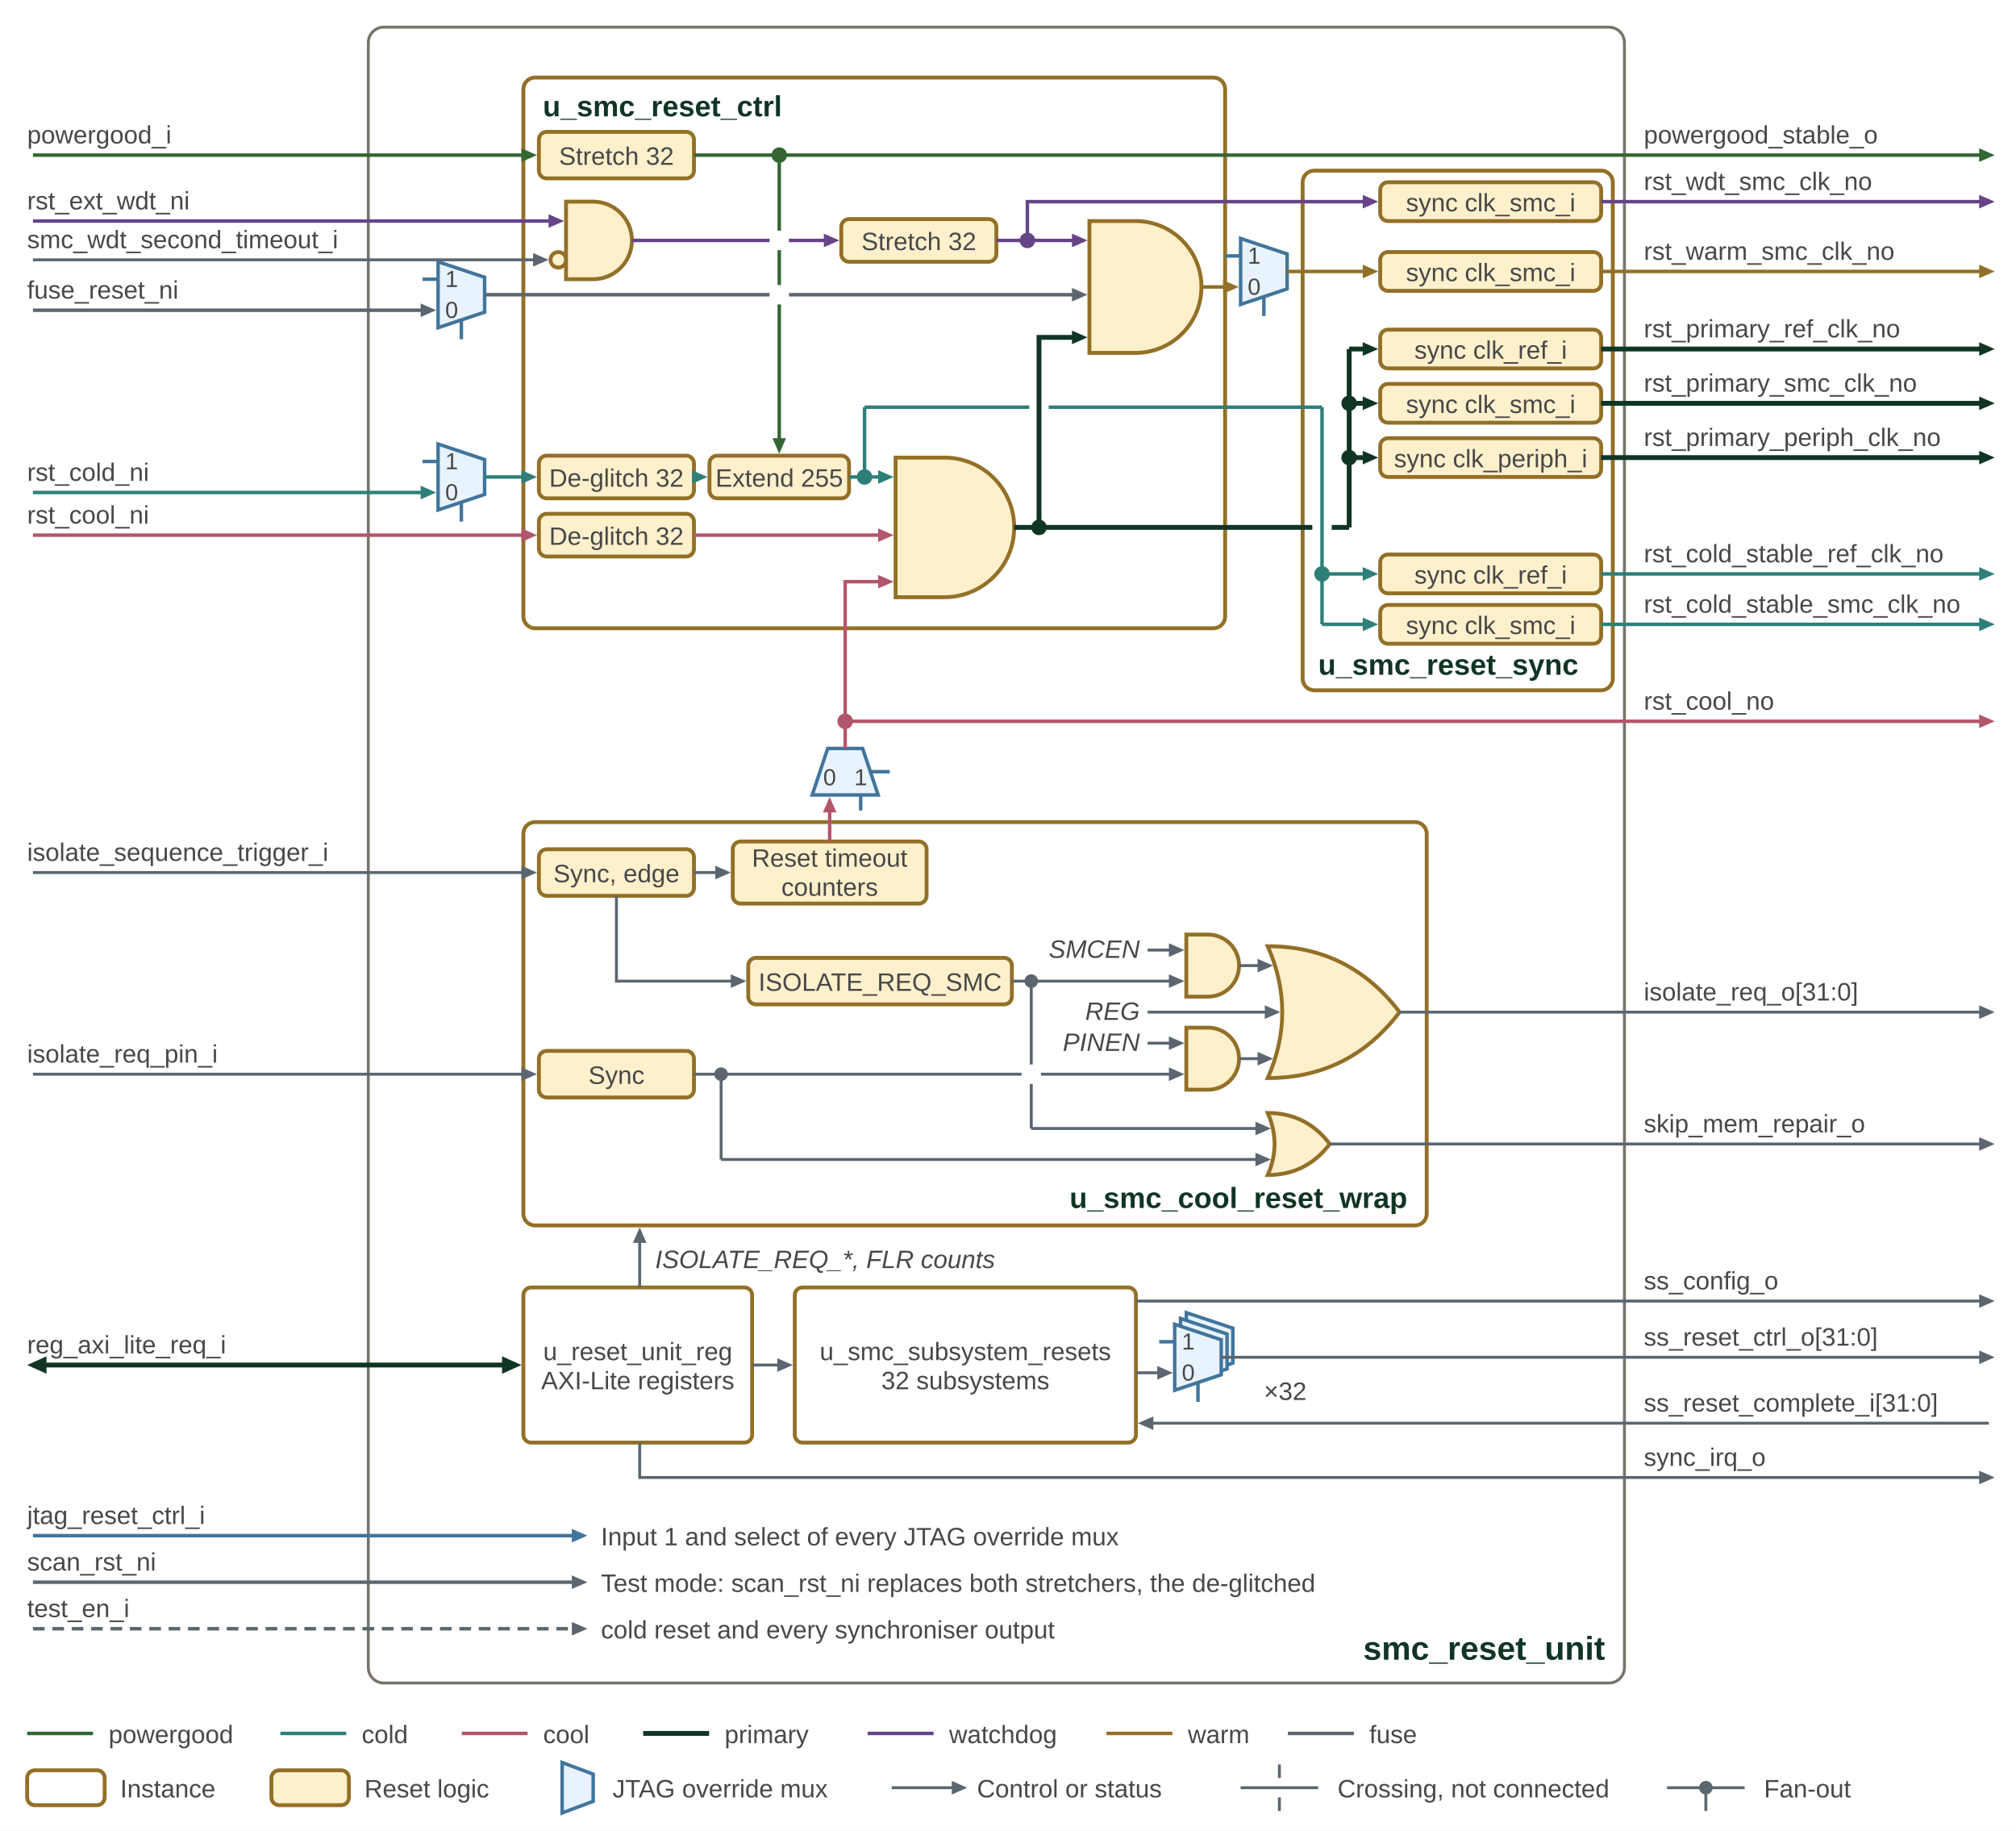
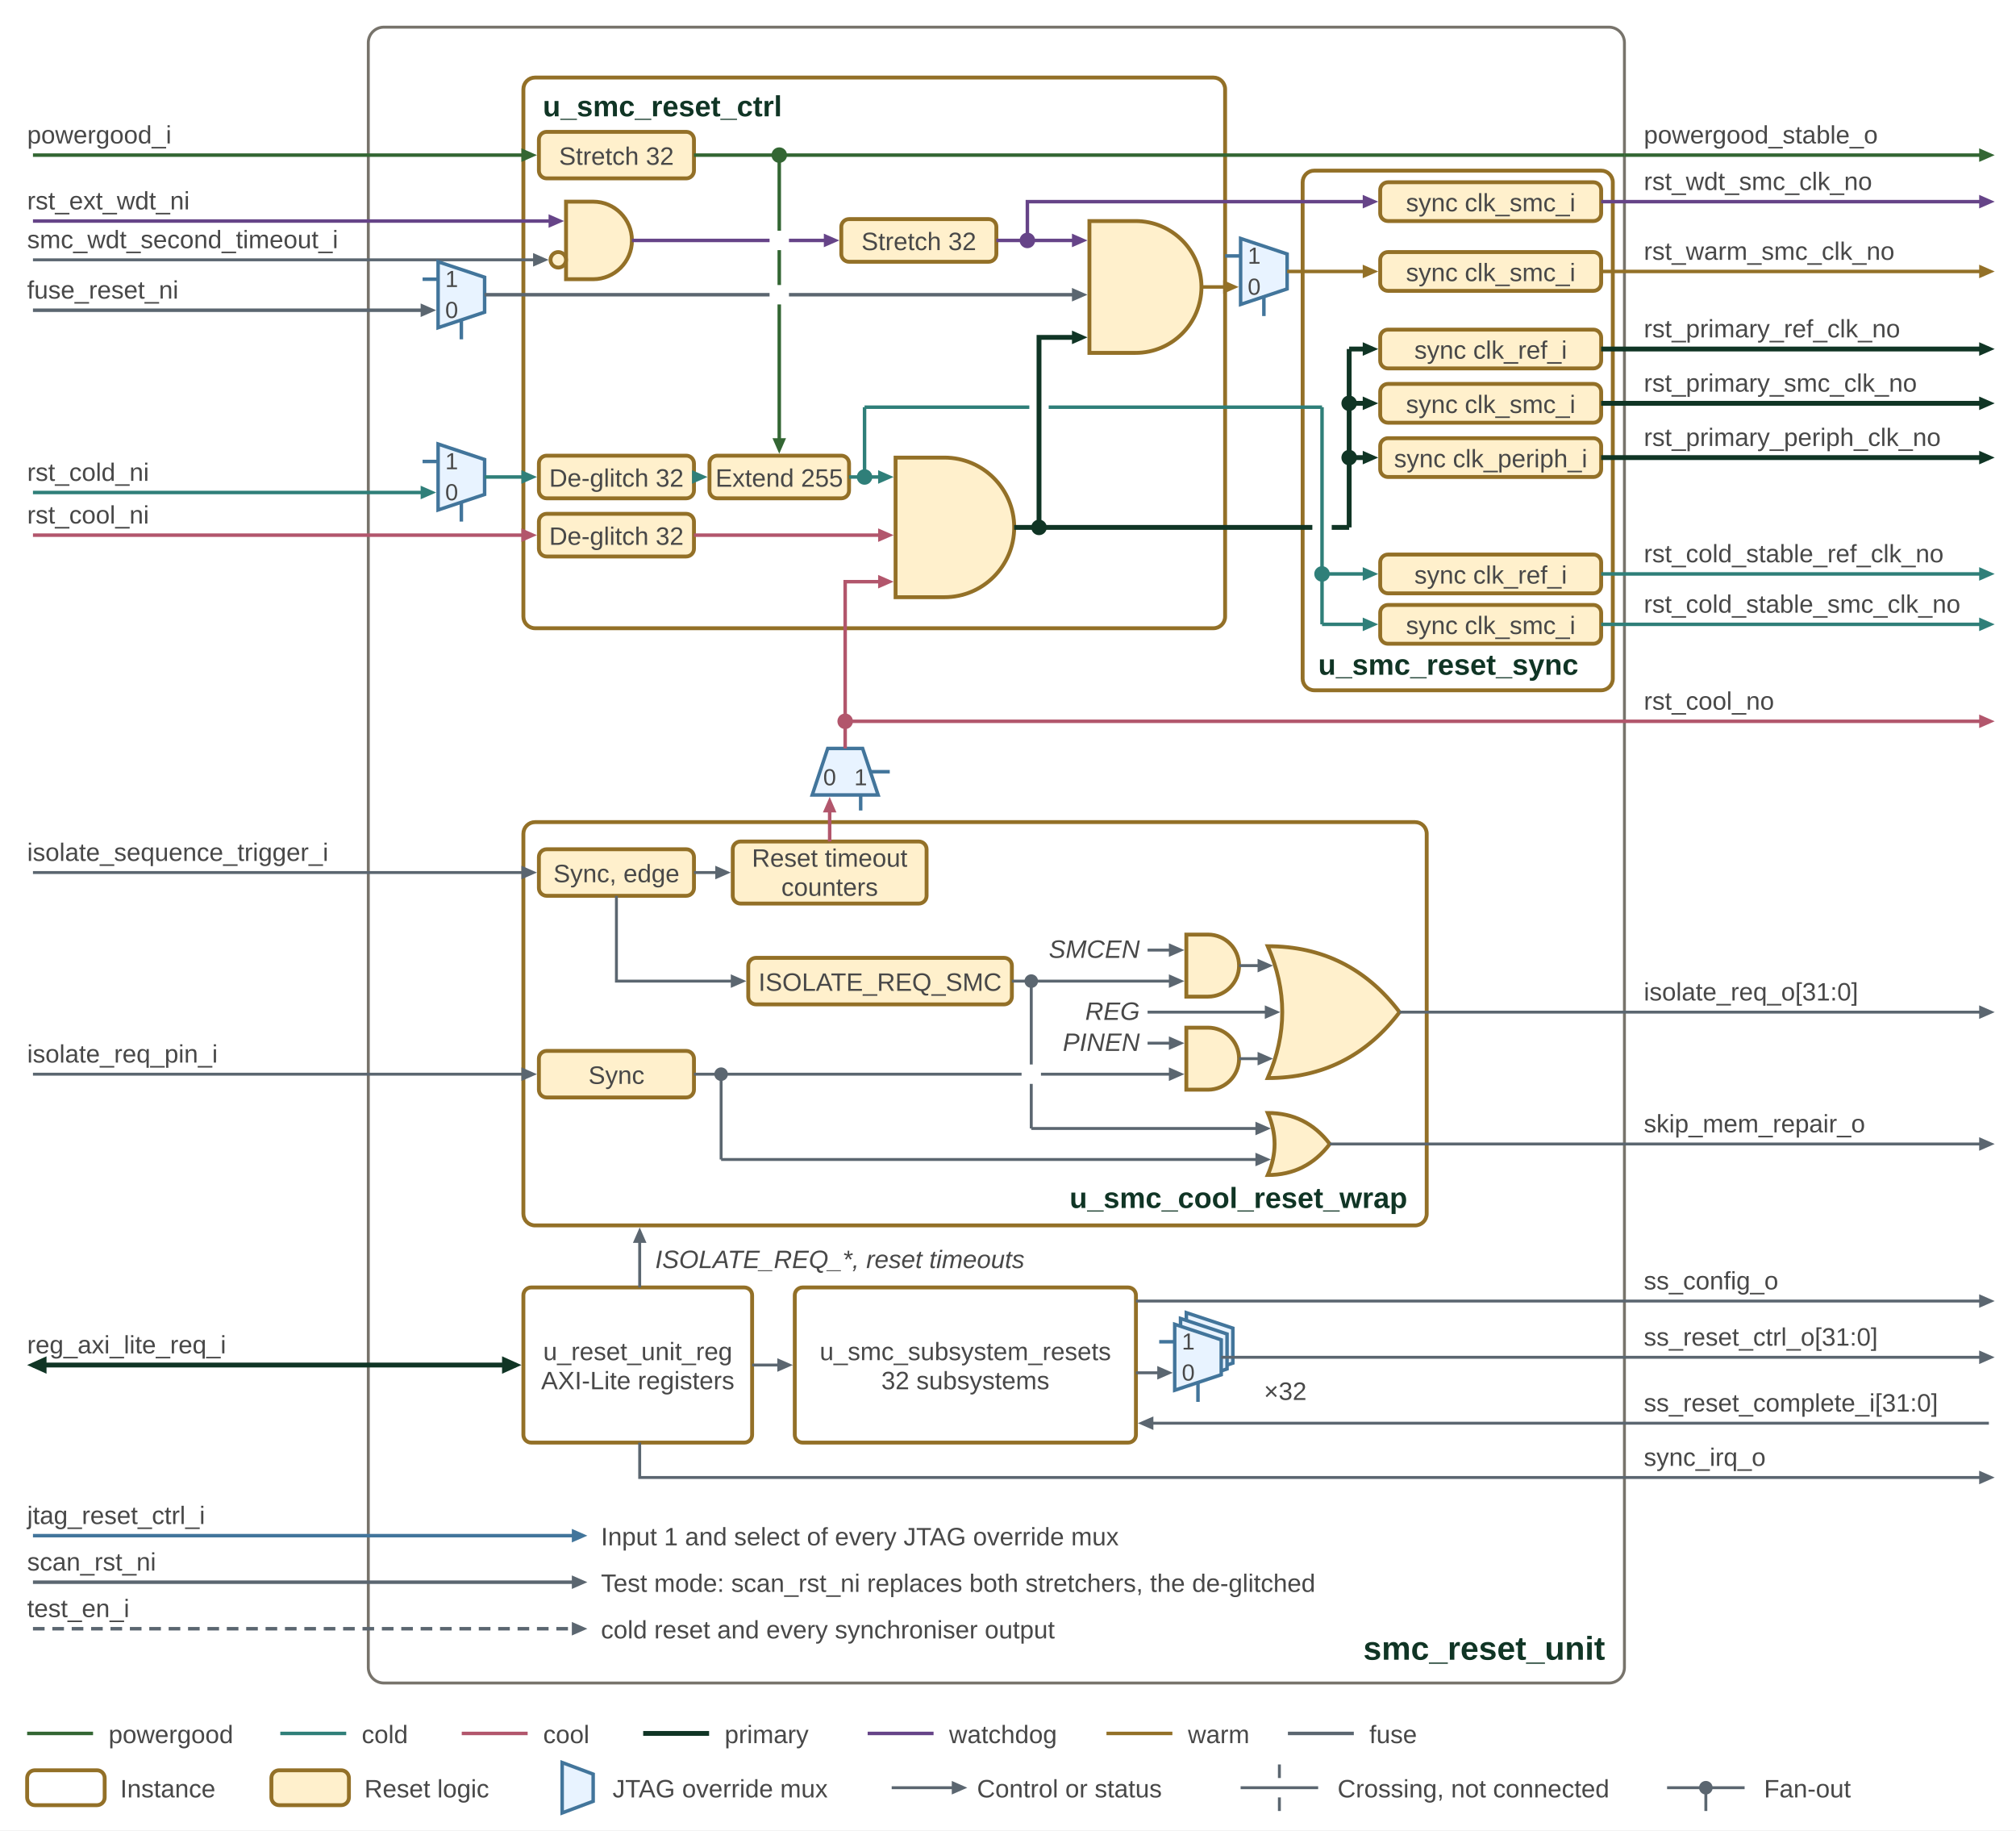
<svg xmlns="http://www.w3.org/2000/svg" width="1040" height="944" viewBox="0 0 1040 944" role="img" aria-labelledby="title desc">
  <defs>
    <marker id="ae" markerUnits="userSpaceOnUse" markerWidth="10" markerHeight="9" refX="7" refY="4.5" orient="auto">
      <path d="M0,0 L10,4.5 L0,9 Z" fill="#103525" />
    </marker>
    <marker id="as" markerUnits="userSpaceOnUse" markerWidth="10" markerHeight="9" refX="3" refY="4.5" orient="auto">
      <path d="M10,0 L0,4.5 L10,9 Z" fill="#103525" />
    </marker>
    <marker id="ge" markerUnits="userSpaceOnUse" markerWidth="8" markerHeight="7" refX="5" refY="3.5" orient="auto">
      <path d="M0,0 L8,3.5 L0,7 Z" fill="#5b6670" />
    </marker>
    <marker id="gs" markerUnits="userSpaceOnUse" markerWidth="8" markerHeight="7" refX="3" refY="3.5" orient="auto">
      <path d="M8,0 L0,3.5 L8,7 Z" fill="#5b6670" />
    </marker>
    <marker id="je" markerUnits="userSpaceOnUse" markerWidth="8" markerHeight="7" refX="5" refY="3.5" orient="auto">
      <path d="M0,0 L8,3.5 L0,7 Z" fill="#42759b" />
    </marker>
    <marker id="js" markerUnits="userSpaceOnUse" markerWidth="8" markerHeight="7" refX="3" refY="3.5" orient="auto">
      <path d="M8,0 L0,3.5 L8,7 Z" fill="#42759b" />
    </marker>
    <marker id="m-smu" markerUnits="userSpaceOnUse" markerWidth="8" markerHeight="7" refX="5" refY="3.5" orient="auto">
      <path d="M0,0 L8,3.5 L0,7 Z" fill="#103525" />
    </marker>
    <marker id="m-ref" markerUnits="userSpaceOnUse" markerWidth="8" markerHeight="7" refX="5" refY="3.5" orient="auto">
      <path d="M0,0 L8,3.5 L0,7 Z" fill="#2f7f79" />
    </marker>
    <marker id="m-per" markerUnits="userSpaceOnUse" markerWidth="8" markerHeight="7" refX="5" refY="3.5" orient="auto">
      <path d="M0,0 L8,3.5 L0,7 Z" fill="#937027" />
    </marker>
    <marker id="m-tel" markerUnits="userSpaceOnUse" markerWidth="8" markerHeight="7" refX="5" refY="3.5" orient="auto">
      <path d="M0,0 L8,3.5 L0,7 Z" fill="#664488" />
    </marker>
    <marker id="m-wdt" markerUnits="userSpaceOnUse" markerWidth="8" markerHeight="7" refX="5" refY="3.5" orient="auto">
      <path d="M0,0 L8,3.5 L0,7 Z" fill="#77736b" />
    </marker>
    <marker id="m-rosc" markerUnits="userSpaceOnUse" markerWidth="8" markerHeight="7" refX="5" refY="3.5" orient="auto">
      <path d="M0,0 L8,3.5 L0,7 Z" fill="#336633" />
    </marker>
    <marker id="m-jtag" markerUnits="userSpaceOnUse" markerWidth="8" markerHeight="7" refX="5" refY="3.5" orient="auto">
      <path d="M0,0 L8,3.5 L0,7 Z" fill="#42759b" />
    </marker>
    <marker id="m-spi" markerUnits="userSpaceOnUse" markerWidth="8" markerHeight="7" refX="5" refY="3.5" orient="auto">
      <path d="M0,0 L8,3.5 L0,7 Z" fill="#5b6670" />
    </marker>
    <marker id="m-slate" markerUnits="userSpaceOnUse" markerWidth="8" markerHeight="7" refX="5" refY="3.5" orient="auto">
      <path d="M0,0 L8,3.5 L0,7 Z" fill="#5b6670" />
    </marker>
    <marker id="m-pg" markerUnits="userSpaceOnUse" markerWidth="8" markerHeight="7" refX="5" refY="3.5" orient="auto">
      <path d="M0,0 L8,3.5 L0,7 Z" fill="#336633" />
    </marker>
    <marker id="m-cool" markerUnits="userSpaceOnUse" markerWidth="8" markerHeight="7" refX="5" refY="3.5" orient="auto">
      <path d="M0,0 L8,3.5 L0,7 Z" fill="#b2566c" />
    </marker>
    <style>
text { font-family: Arial, sans-serif; font-size: 15px; fill: #484848; }
.t { fill: #484848; }
.b { font-size: 17px; font-weight: bold; fill: #103525; }
.bs { font-size: 15px; font-weight: bold; fill: #103525; }
.h { font-size: 22px; font-weight: bold; fill: #103525; }
.s { font-size: 13px; fill: #484848; }
.si { font-size: 13px; font-style: italic; fill: #484848; }
.pmt { font-size: 12px; font-weight: bold; fill: #ffffff; }
.pst { font-size: 12px; font-weight: bold; fill: #103525; }
.pjt { font-size: 12px; font-weight: bold; fill: #1d4b6e; }
.pct { font-size: 12px; font-weight: bold; fill: #1f5c57; }
.pm { fill: #103525; stroke: #103525; stroke-width: 1.2; }
.ps { fill: #ffffff; stroke: #103525; stroke-width: 1.2; }
.pj { fill: #e8f3ff; stroke: #42759b; stroke-width: 1.2; }
.pc { fill: #d9f0ee; stroke: #2f7f79; stroke-width: 1.2; }
.smu { fill: #ffffff; stroke: #77736b; stroke-width: 1.5; }
.network { fill: #e8f0e8; stroke: #336633; stroke-width: 2; }
.fabric { fill: #fff0cc; stroke: #937027; stroke-width: 2; }
.core { fill: #ffffff; stroke: #937027; stroke-width: 2; }
.future { fill: #ffffff; stroke: #937027; stroke-width: 2; }
.nostroke { stroke: none; }
.fut { fill: none; stroke-dasharray: 7 5; }
.opt { stroke-dasharray: 7 5; }
.hatch { fill: none; stroke: #103525; stroke-opacity: 0.16; stroke-width: 1.2; }
.external { fill: #f2f2f2; stroke: #77736b; stroke-width: 1.5; }
.axi { fill: none; stroke: #103525; stroke-width: 2.5; marker-start: url(#as); marker-end: url(#ae); }
.axio { fill: none; stroke: #103525; stroke-width: 2.5; stroke-dasharray: 8 5; marker-start: url(#as); marker-end: url(#ae); }
.sig { fill: none; stroke: #5b6670; stroke-width: 1.5; marker-start: url(#gs); marker-end: url(#ge); }
.sigo { fill: none; stroke: #5b6670; stroke-width: 1.5; marker-end: url(#ge); }
.jtag { fill: none; stroke: #42759b; stroke-width: 1.8; marker-end: url(#je); }
.jtagb { fill: none; stroke: #42759b; stroke-width: 1.8; marker-start: url(#js); marker-end: url(#je); }
.sigplain { fill: none; stroke: #5b6670; stroke-width: 1.5; }
.n-smu { fill: none; stroke: #103525; stroke-width: 2.5; }
.a-smu { fill: none; stroke: #103525; stroke-width: 2.5; marker-end: url(#m-smu); }
.n-ref { fill: none; stroke: #2f7f79; stroke-width: 1.8; }
.a-ref { fill: none; stroke: #2f7f79; stroke-width: 1.8; marker-end: url(#m-ref); }
.n-per { fill: none; stroke: #937027; stroke-width: 1.8; }
.a-per { fill: none; stroke: #937027; stroke-width: 1.8; marker-end: url(#m-per); }
.n-tel { fill: none; stroke: #664488; stroke-width: 1.8; }
.a-tel { fill: none; stroke: #664488; stroke-width: 1.8; marker-end: url(#m-tel); }
.n-wdt { fill: none; stroke: #77736b; stroke-width: 1.8; }
.a-wdt { fill: none; stroke: #77736b; stroke-width: 1.8; marker-end: url(#m-wdt); }
.n-rosc { fill: none; stroke: #336633; stroke-width: 1.8; }
.a-rosc { fill: none; stroke: #336633; stroke-width: 1.8; marker-end: url(#m-rosc); }
.n-jtag { fill: none; stroke: #42759b; stroke-width: 1.8; }
.a-jtag { fill: none; stroke: #42759b; stroke-width: 1.8; marker-end: url(#m-jtag); }
.n-spi { fill: none; stroke: #5b6670; stroke-width: 1.8; }
.a-spi { fill: none; stroke: #5b6670; stroke-width: 1.8; marker-end: url(#m-spi); }
.n-slate { fill: none; stroke: #5b6670; stroke-width: 1.8; }
.a-slate { fill: none; stroke: #5b6670; stroke-width: 1.8; marker-end: url(#m-slate); }
.n-pg { fill: none; stroke: #336633; stroke-width: 1.8; }
.a-pg { fill: none; stroke: #336633; stroke-width: 1.8; marker-end: url(#m-pg); }
.n-cool { fill: none; stroke: #b2566c; stroke-width: 1.8; }
.a-cool { fill: none; stroke: #b2566c; stroke-width: 1.8; marker-end: url(#m-cool); }
.a-dash { fill: none; stroke: #5b6670; stroke-width: 1.8; stroke-dasharray: 6 4; marker-end: url(#m-slate); }
.jovr { fill: #e8f3ff; stroke: #42759b; stroke-width: 1.8; }
.mx { font-size: 12px; fill: #484848; }

</style>
  </defs>
  <rect width="1040" height="944" fill="#ffffff" />
  <rect class="smu" x="190" y="14" width="648" height="854" rx="8" />
  <rect class="core" x="270" y="40" width="362" height="284" rx="6" />
  <text class="bs" x="280" y="60" text-anchor="start">u_smc_reset_ctrl</text>
  <rect class="fabric" x="278" y="68" width="80" height="24" rx="4" />
  <text class="s" x="318" y="85" text-anchor="middle">Stretch 32</text>
  <text class="s" x="14" y="74" text-anchor="start">powergood_i</text>
  <path class="a-pg" d="M17,80 L274,80" />
  <path class="n-pg" d="M358,80 L838,80" />
  <path class="a-pg" d="M838,80 L1026,80" />
  <text class="s" x="848" y="74" text-anchor="start">powergood_stable_o</text>
  <circle cx="402" cy="80" r="4" fill="#336633" />
  <path class="fabric" d="M292,104 L306,104 A20,20 0 0 1 306,144 L292,144 Z" />
  <text class="s" x="14" y="108" text-anchor="start">rst_ext_wdt_ni</text>
  <path class="a-tel" d="M17,114 L288,114" />
  <circle class="fabric" cx="288" cy="134" r="4" />
  <text class="s" x="14" y="128" text-anchor="start">smc_wdt_second_timeout_i</text>
  <path class="sigo" d="M17,134 L280,134" />
  <path class="jovr" d="M226,135 L250,143 L250,161 L226,169 Z" />
  <text class="mx" x="233" y="148" text-anchor="middle">1</text>
  <text class="mx" x="233" y="164" text-anchor="middle">0</text>
  <path class="n-jtag" d="M218,144 L226,144" />
  <path class="n-jtag" d="M238,165 L238,175" />
  <text class="s" x="14" y="154" text-anchor="start">fuse_reset_ni</text>
  <path class="a-slate" d="M17,160 L222,160" />
  <path class="fabric" d="M562,114 L585.8,114 A34,34 0 0 1 585.8,182 L562,182 Z" />
  <path class="n-tel" d="M326,124.0 L397,124.0" />
  <path class="a-tel" d="M407,124.0 L430,124.0" />
  <rect class="fabric" x="434" y="113" width="80" height="22" rx="4" />
  <text class="s" x="474" y="129" text-anchor="middle">Stretch 32</text>
  <path class="n-tel" d="M514,124.0 L558,124.0" />
  <path class="a-tel" d="M554,124.0 L558,124.0" />
  <path class="n-slate" d="M250,152 L397,152 M407,152 L558,152" />
  <path class="a-slate" d="M554,152.0 L558,152.0" />
  <path class="jovr" d="M226,229 L250,237 L250,255 L226,263 Z" />
  <text class="mx" x="233" y="242" text-anchor="middle">1</text>
  <text class="mx" x="233" y="258" text-anchor="middle">0</text>
  <path class="n-jtag" d="M218,238 L226,238" />
  <path class="n-jtag" d="M238,259 L238,269" />
  <text class="s" x="14" y="248" text-anchor="start">rst_cold_ni</text>
  <path class="a-ref" d="M17,254 L222,254" />
  <rect class="fabric" x="278" y="235" width="80" height="22" rx="4" />
  <text class="s" x="318" y="251" text-anchor="middle">De-glitch 32</text>
  <rect class="fabric" x="366" y="235" width="72" height="22" rx="4" />
  <text class="s" x="402" y="251" text-anchor="middle">Extend 255</text>
  <path class="a-ref" d="M250,246 L274,246" />
  <path class="a-ref" d="M358,246 L362,246" />
  <path class="a-pg" d="M402,80 L402,119 M402,129 L402,147 M402,157 L402,231" />
  <text class="s" x="14" y="270" text-anchor="start">rst_cool_ni</text>
  <path class="a-cool" d="M17,276 L274,276" />
  <rect class="fabric" x="278" y="265" width="80" height="22" rx="4" />
  <text class="s" x="318" y="281" text-anchor="middle">De-glitch 32</text>
  <path class="fabric" d="M462,236 L487.2,236 A36,36 0 0 1 487.2,308 L462,308 Z" />
  <path class="a-ref" d="M438,246 L458,246" />
  <circle cx="446" cy="246" r="4" fill="#2f7f79" />
  <path class="a-cool" d="M358,276 L458,276" />
  <circle cx="536" cy="272" r="4" fill="#103525" />
  <path class="a-smu" d="M536,272.0 L536,174 L558,174" />
  <rect class="core" x="672" y="88" width="160" height="268" rx="6" />
  <text class="bs" x="680" y="348" text-anchor="start">u_smc_reset_sync</text>
  <rect class="fabric" x="712" y="94" width="114" height="20" rx="4" />
  <text class="s" x="769" y="109" text-anchor="middle">sync clk_smc_i</text>
  <path class="a-tel" d="M826,104 L1026,104" />
  <text class="s" x="848" y="98" text-anchor="start">rst_wdt_smc_clk_no</text>
  <rect class="fabric" x="712" y="130" width="114" height="20" rx="4" />
  <text class="s" x="769" y="145" text-anchor="middle">sync clk_smc_i</text>
  <path class="a-per" d="M826,140 L1026,140" />
  <text class="s" x="848" y="134" text-anchor="start">rst_warm_smc_clk_no</text>
  <rect class="fabric" x="712" y="170" width="114" height="20" rx="4" />
  <text class="s" x="769" y="185" text-anchor="middle">sync clk_ref_i</text>
  <path class="a-smu" d="M826,180 L1026,180" />
  <text class="s" x="848" y="174" text-anchor="start">rst_primary_ref_clk_no</text>
  <rect class="fabric" x="712" y="198" width="114" height="20" rx="4" />
  <text class="s" x="769" y="213" text-anchor="middle">sync clk_smc_i</text>
  <path class="a-smu" d="M826,208 L1026,208" />
  <text class="s" x="848" y="202" text-anchor="start">rst_primary_smc_clk_no</text>
  <rect class="fabric" x="712" y="226" width="114" height="20" rx="4" />
  <text class="s" x="769" y="241" text-anchor="middle">sync clk_periph_i</text>
  <path class="a-smu" d="M826,236 L1026,236" />
  <text class="s" x="848" y="230" text-anchor="start">rst_primary_periph_clk_no</text>
  <rect class="fabric" x="712" y="286" width="114" height="20" rx="4" />
  <text class="s" x="769" y="301" text-anchor="middle">sync clk_ref_i</text>
  <path class="a-ref" d="M826,296 L1026,296" />
  <text class="s" x="848" y="290" text-anchor="start">rst_cold_stable_ref_clk_no</text>
  <rect class="fabric" x="712" y="312" width="114" height="20" rx="4" />
  <text class="s" x="769" y="327" text-anchor="middle">sync clk_smc_i</text>
  <path class="a-ref" d="M826,322 L1026,322" />
  <text class="s" x="848" y="316" text-anchor="start">rst_cold_stable_smc_clk_no</text>
  <circle cx="530" cy="124" r="4" fill="#664488" />
  <path class="a-tel" d="M530,124.0 L530,104 L708,104" />
  <path class="jovr" d="M640,123 L664,131 L664,149 L640,157 Z" />
  <text class="mx" x="647" y="136" text-anchor="middle">1</text>
  <text class="mx" x="647" y="152" text-anchor="middle">0</text>
  <path class="n-jtag" d="M632,132 L640,132" />
  <path class="n-jtag" d="M652,153 L652,163" />
  <path class="a-per" d="M619.8,148.0 L636,148.0" />
  <path class="a-per" d="M664,140.0 L708,140.0" />
  <path class="n-smu" d="M523.2,272 L677,272 M687,272 L696,272" />
  <path class="n-smu" d="M696,272.0 L696,180" />
  <path class="a-smu" d="M696,180 L708,180" />
  <path class="a-smu" d="M696,208 L708,208" />
  <path class="a-smu" d="M696,236 L708,236" />
  <circle cx="696" cy="208" r="4" fill="#103525" />
  <circle cx="696" cy="236" r="4" fill="#103525" />
  <path class="n-ref" d="M446,246 L446,210" />
  <path class="n-ref" d="M446,210 L531,210 M541,210 L682,210" />
  <path class="n-ref" d="M682,210 L682,322" />
  <path class="a-ref" d="M682,296 L708,296" />
  <path class="a-ref" d="M682,322 L708,322" />
  <circle cx="682" cy="296" r="4" fill="#2f7f79" />
  <path class="jovr" d="M419,410 L453,410 L445,386 L427,386 Z" />
  <text class="mx" x="428" y="405" text-anchor="middle">0</text>
  <text class="mx" x="444" y="405" text-anchor="middle">1</text>
  <path class="n-jtag" d="M444,410 L444,418" />
  <path class="n-jtag" d="M449,398 L459,398" />
  <path class="a-cool" d="M436,386 L436,300 L458,300" />
  <circle cx="436" cy="372" r="4" fill="#b2566c" />
  <path class="a-cool" d="M436,372 L1026,372" />
  <text class="s" x="848" y="366" text-anchor="start">rst_cool_no</text>
  <rect class="core" x="270" y="424" width="466" height="208" rx="6" />
  <text class="bs" x="726" y="623" text-anchor="end">u_smc_cool_reset_wrap</text>
  <text class="s" x="14" y="444" text-anchor="start">isolate_sequence_trigger_i</text>
  <path class="sigo" d="M17,450 L274,450" />
  <rect class="fabric" x="278" y="438" width="80" height="24" rx="4" />
  <text class="s" x="318" y="455" text-anchor="middle">Sync, edge</text>
  <rect class="fabric" x="378" y="434" width="100" height="32" rx="4" />
  <text class="s" x="428" y="447" text-anchor="middle">Reset timeout</text>
  <text class="s" x="428" y="462" text-anchor="middle">counters</text>
  <path class="sigo" d="M358,450 L374,450" />
  <path class="a-cool" d="M428,434 L428,414" />
  <rect class="fabric" x="386" y="494" width="136" height="24" rx="4" />
  <text class="s" x="454" y="511" text-anchor="middle">ISOLATE_REQ_SMC</text>
  <path class="sigo" d="M318,462 L318,506 L382,506" />
  <text class="s" x="14" y="548" text-anchor="start">isolate_req_pin_i</text>
  <path class="sigo" d="M17,554 L274,554" />
  <rect class="fabric" x="278" y="542" width="80" height="24" rx="4" />
  <text class="s" x="318" y="559" text-anchor="middle">Sync</text>
  <path class="fabric" d="M612,482 L623.2,482 A16,16 0 0 1 623.2,514 L612,514 Z" />
  <path class="fabric" d="M612,530 L623.2,530 A16,16 0 0 1 623.2,562 L612,562 Z" />
  <path class="fabric" d="M654,488 Q668.96,522 654,556 Q696.16,556 722,522 Q696.16,488 654,488 Z" />
  <path class="fabric" d="M654,574 Q661.04,590 654,606 Q673.84,606 686,590 Q673.84,574 654,574 Z" />
  <path class="sigo" d="M592,490 L608,490" />
  <text class="si" x="588" y="494" text-anchor="end">SMCEN</text>
  <path class="sigo" d="M592,538 L608,538" />
  <text class="si" x="588" y="542" text-anchor="end">PINEN</text>
  <path class="sigo" d="M592,522 L657.48,522" />
  <text class="si" x="588" y="526" text-anchor="end">REG</text>
  <path class="sigo" d="M522,506 L608,506" />
  <circle cx="532" cy="506" r="3.5" fill="#5b6670" />
  <path class="sigplain" d="M532,506 L532,549 M532,559 L532,582" />
  <path class="sigo" d="M532,582 L652.64,582" />
  <path class="sigplain" d="M358,554 L527,554 M537,554 L604,554" />
  <path class="sigo" d="M604,554 L608,554" />
  <circle cx="372" cy="554" r="3.5" fill="#5b6670" />
  <path class="sigplain" d="M372,554 L372,598" />
  <path class="sigo" d="M372,598 L652.64,598" />
  <path class="sigo" d="M639.2,498.0 L653.753,498.0" />
  <path class="sigo" d="M639.2,546.0 L653.753,546.0" />
  <path class="sigo" d="M722,522.0 L1026,522.0" />
  <text class="s" x="848" y="516" text-anchor="start">isolate_req_o[31:0]</text>
  <path class="sigo" d="M686,590.0 L1026,590.0" />
  <text class="s" x="848" y="584" text-anchor="start">skip_mem_repair_o</text>
  <rect class="core" x="270" y="664" width="118" height="80" rx="4" />
  <text class="s" x="329" y="701.5" text-anchor="middle">u_reset_unit_reg</text>
  <text class="s" x="329" y="716.5" text-anchor="middle">AXI-Lite registers</text>
  <rect class="core" x="410" y="664" width="176" height="80" rx="4" />
  <text class="s" x="498" y="701.5" text-anchor="middle">u_smc_subsystem_resets</text>
  <text class="s" x="498" y="716.5" text-anchor="middle">32 subsystems</text>
  <text class="s" x="14" y="698" text-anchor="start">reg_axi_lite_req_i</text>
  <path class="axi" d="M17,704 L266,704" />
  <path class="sigo" d="M388,704 L406,704" />
  <path class="sigo" d="M330,664 L330,636" />
-   <text class="si" x="338" y="654" text-anchor="start">ISOLATE_REQ_*, FLR counts</text>
+   <text class="si" x="338" y="654" text-anchor="start">ISOLATE_REQ_*, reset timeouts</text>
  <path class="jovr" d="M612,677 L636,685 L636,703 L612,711 Z" />
  <path class="jovr" d="M609,680 L633,688 L633,706 L609,714 Z" />
  <path class="jovr" d="M606,683 L630,691 L630,709 L606,717 Z" />
  <text class="mx" x="613" y="696" text-anchor="middle">1</text>
  <text class="mx" x="613" y="712" text-anchor="middle">0</text>
  <path class="n-jtag" d="M598,692 L606,692" />
  <path class="n-jtag" d="M618,713 L618,723" />
  <path class="sigo" d="M586,708 L602,708" />
  <path class="sigo" d="M630,700.0 L1026,700.0" />
  <text class="s" x="848" y="694" text-anchor="start">ss_reset_ctrl_o[31:0]</text>
  <text class="s" x="652" y="722" text-anchor="start">×32</text>
  <path class="sigo" d="M586,671 L1026,671" />
  <text class="s" x="848" y="665" text-anchor="start">ss_config_o</text>
  <path class="sigo" d="M1026,734 L590,734" />
  <text class="s" x="848" y="728" text-anchor="start">ss_reset_complete_i[31:0]</text>
  <path class="sigo" d="M330,744 L330,762 L1026,762" />
  <text class="s" x="848" y="756" text-anchor="start">sync_irq_o</text>
  <text class="s" x="14" y="786" text-anchor="start">jtag_reset_ctrl_i</text>
  <path class="jtag" d="M17,792 L300,792" />
  <text class="s" x="310" y="797" text-anchor="start">Input 1 and select of every JTAG override mux</text>
  <text class="s" x="14" y="810" text-anchor="start">scan_rst_ni</text>
  <path class="a-slate" d="M17,816 L300,816" />
  <text class="s" x="14" y="834" text-anchor="start">test_en_i</text>
  <path class="a-dash" d="M17,840 L300,840" />
  <text class="s" x="310" y="821" text-anchor="start">Test mode: scan_rst_ni replaces both stretchers, the de-glitched</text>
  <text class="s" x="310" y="845" text-anchor="start">cold reset and every synchroniser output</text>
  <text class="b" x="828" y="856" text-anchor="end">smc_reset_unit</text>
  <path class="n-pg" d="M14,894 L48,894" />
  <text class="s" x="56" y="899" text-anchor="start">powergood</text>
  <path class="n-ref" d="M144.6,894 L178.6,894" />
  <text class="s" x="186.6" y="899" text-anchor="start">cold</text>
  <path class="n-cool" d="M238.2,894 L272.2,894" />
  <text class="s" x="280.2" y="899" text-anchor="start">cool</text>
  <path class="n-smu" d="M331.8,894 L365.8,894" />
  <text class="s" x="373.8" y="899" text-anchor="start">primary</text>
  <path class="n-tel" d="M447.6,894 L481.6,894" />
  <text class="s" x="489.6" y="899" text-anchor="start">watchdog</text>
  <path class="n-per" d="M570.8,894 L604.8,894" />
  <text class="s" x="612.8" y="899" text-anchor="start">warm</text>
  <path class="n-slate" d="M664.4,894 L698.4,894" />
  <text class="s" x="706.4" y="899" text-anchor="start">fuse</text>
  <rect class="core" x="14" y="913" width="40" height="18" rx="4" />
  <text class="s" x="62" y="927" text-anchor="start">Instance</text>
  <rect class="fabric" x="140" y="913" width="40" height="18" rx="4" />
  <text class="s" x="188" y="927" text-anchor="start">Reset logic</text>
  <path class="jovr" d="M290,909 L306,915 L306,929 L290,935 Z" />
  <text class="s" x="316" y="927" text-anchor="start">JTAG override mux</text>
  <path class="sigo" d="M460,922 L496,922" />
  <text class="s" x="504" y="927" text-anchor="start">Control or status</text>
  <path class="sigplain" d="M640,922 L680,922" />
  <path class="sigplain" d="M660,910 L660,917 M660,927 L660,934" />
  <text class="s" x="690" y="927" text-anchor="start">Crossing, not connected</text>
  <path class="sigplain" d="M860,922 L900,922 M880,922 L880,934" />
  <circle cx="880" cy="922" r="3.5" fill="#5b6670" />
  <text class="s" x="910" y="927" text-anchor="start">Fan-out</text>
</svg>
